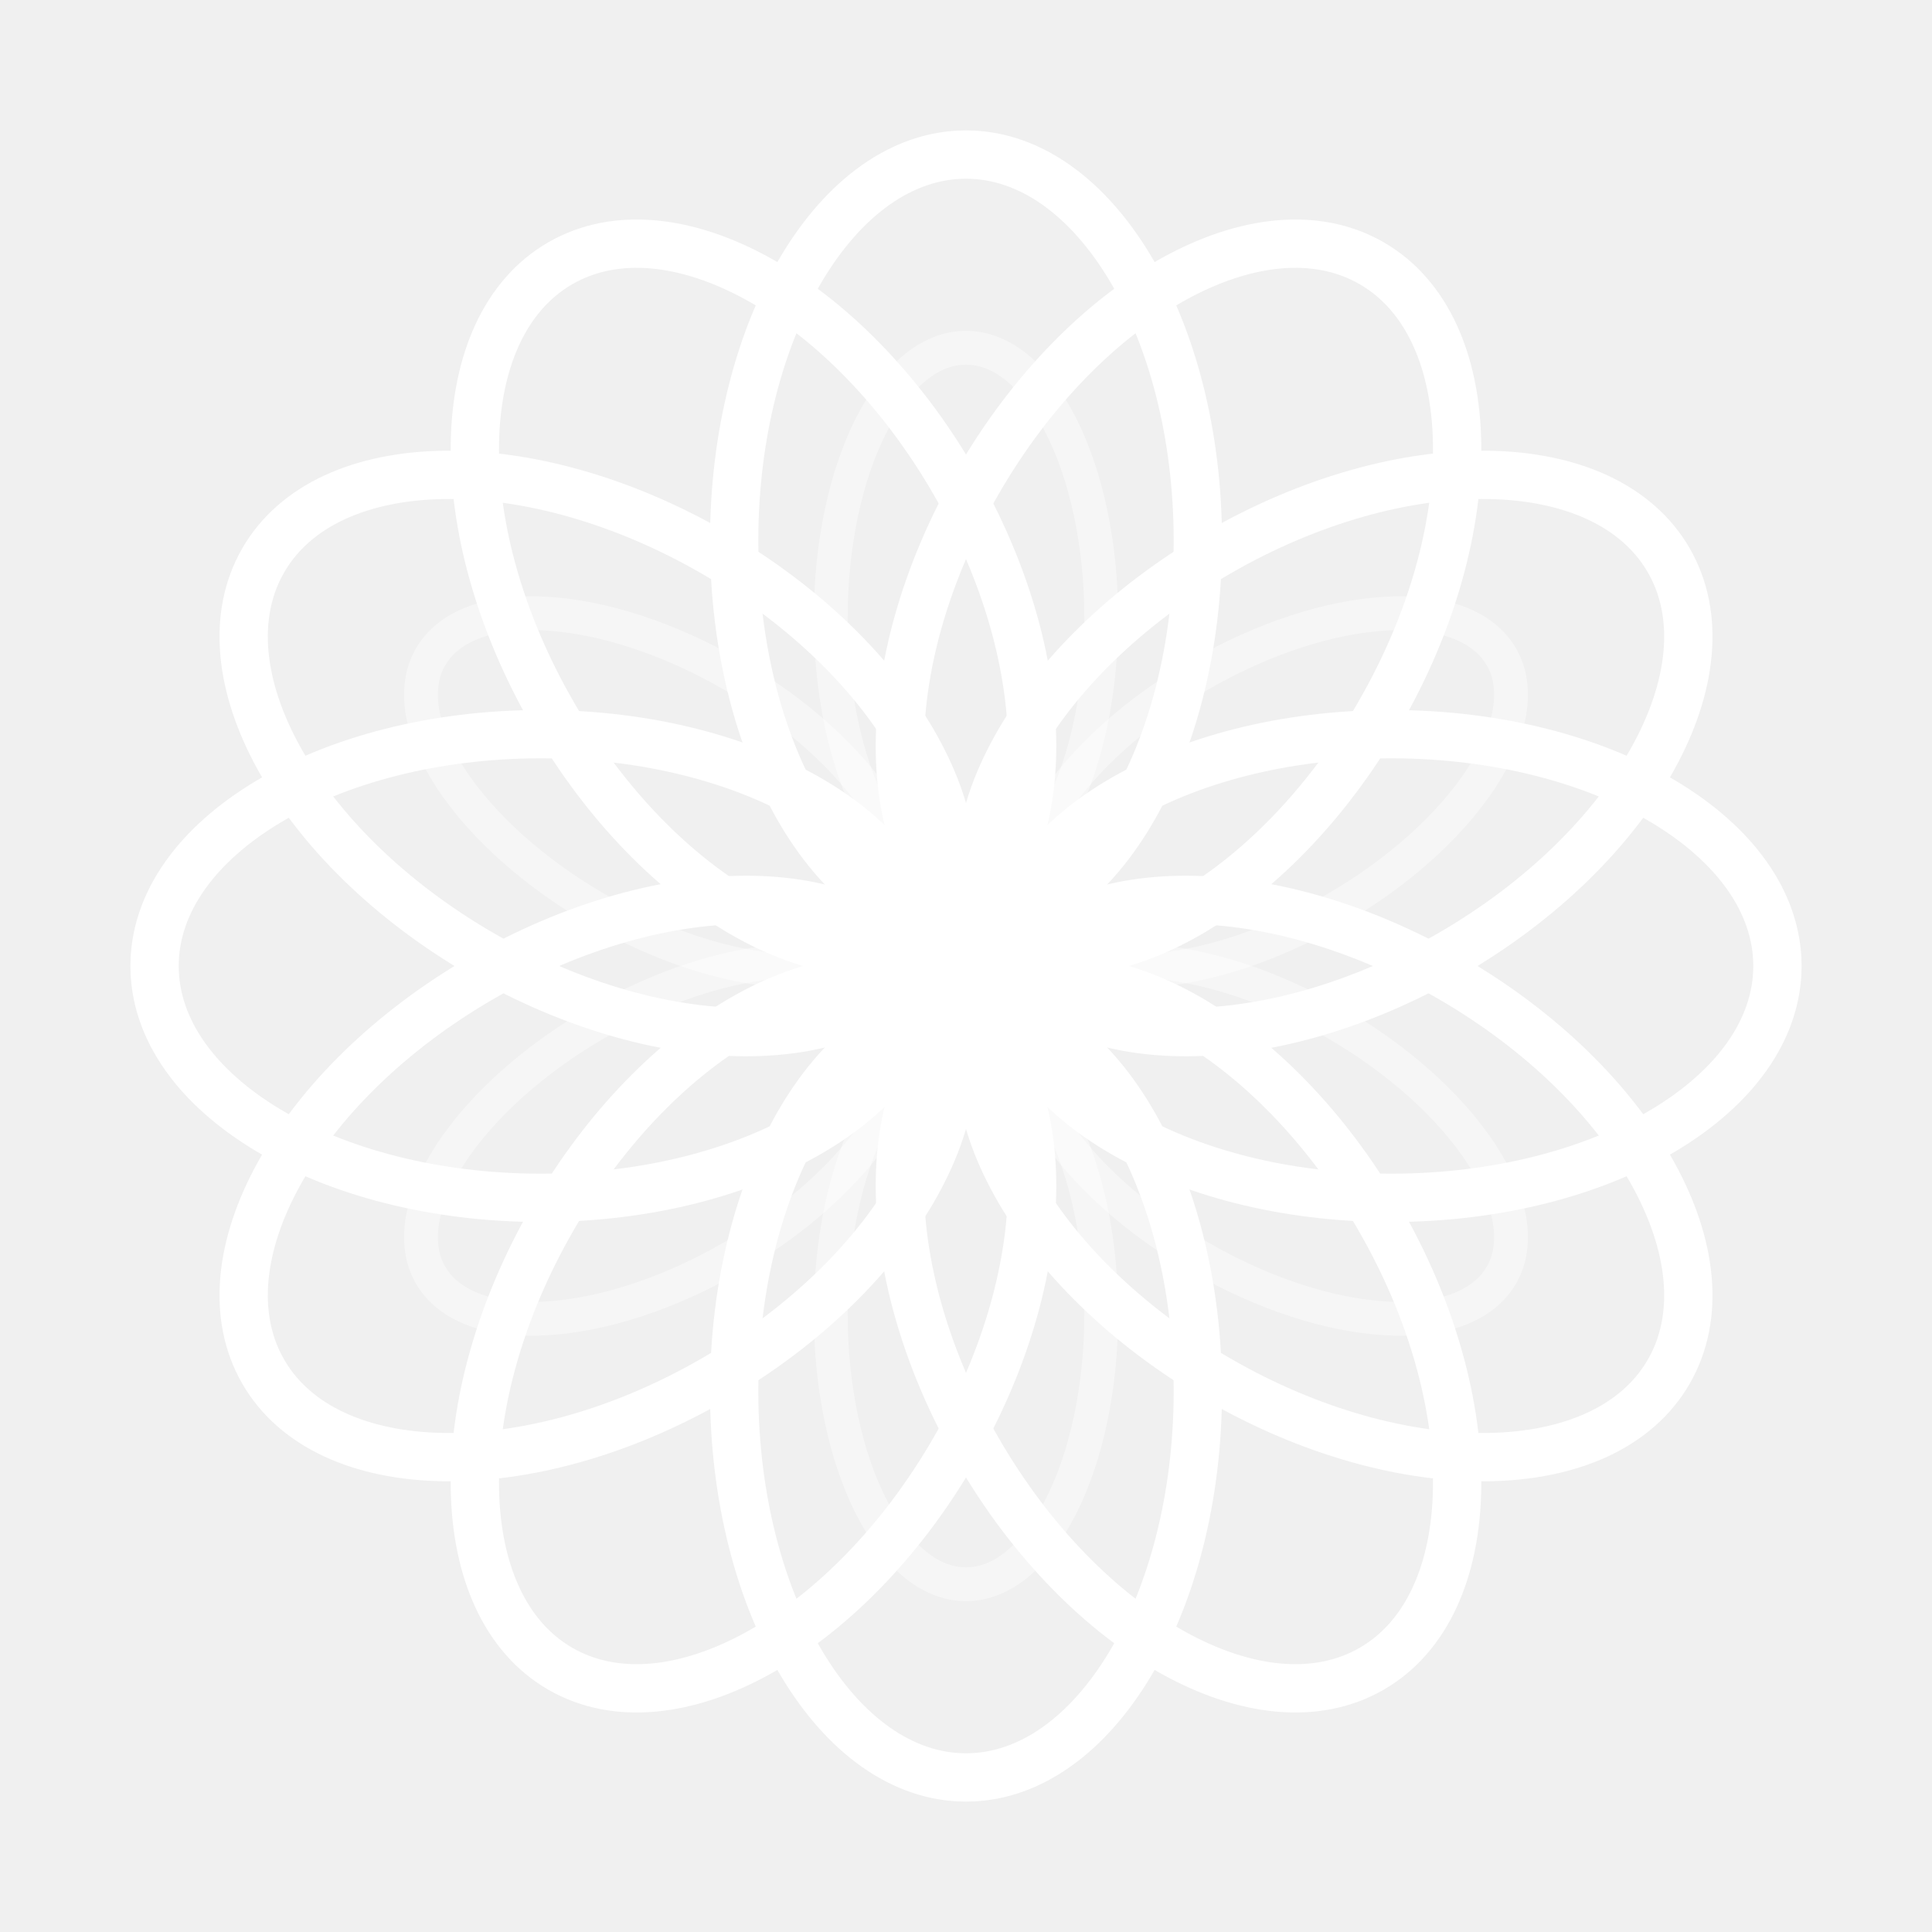
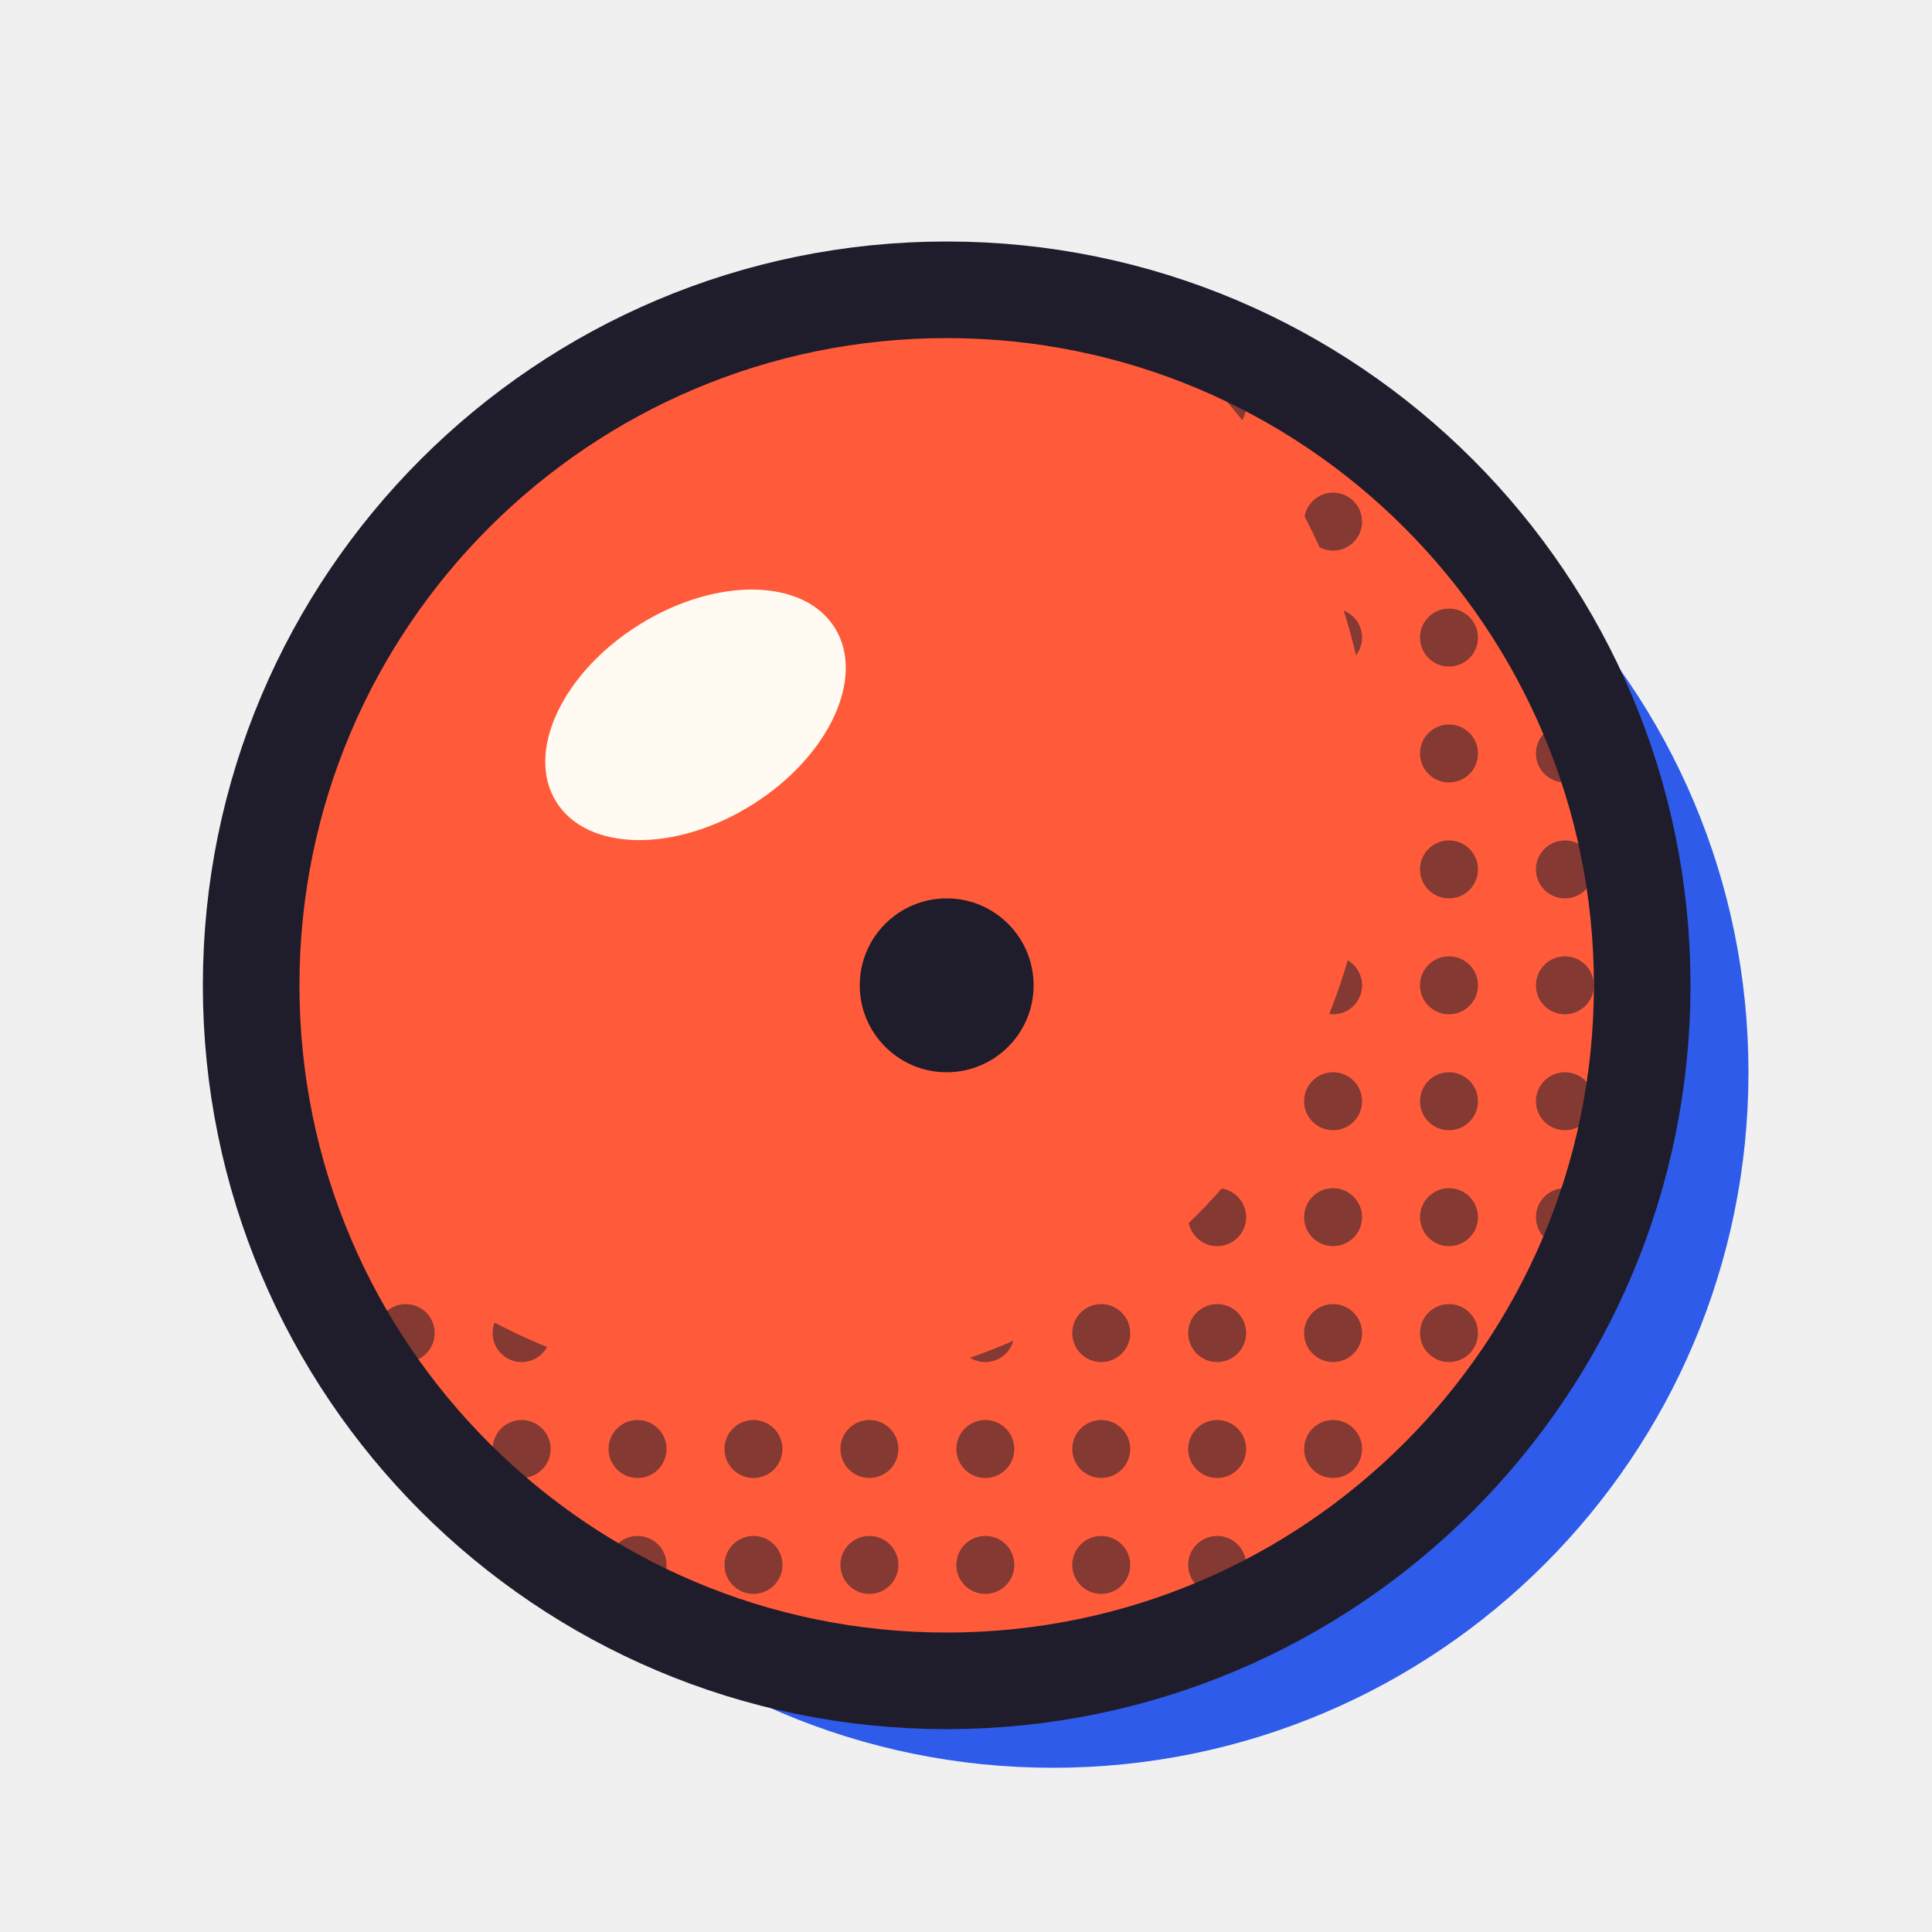
- <svg xmlns="http://www.w3.org/2000/svg" width="64" height="64" viewBox="0 0 100 100" fill="none">
-   <style>svg { color: #ffffff; } @media (prefers-color-scheme: light) { svg { color: #2b2420; } }</style>
+ <svg xmlns="http://www.w3.org/2000/svg" width="64" height="64" viewBox="0 0 100 100" fill="none" role="img" aria-label="Orb">
  <defs>
-     <g id="slobe">
-       <ellipse cx="50" cy="28" rx="12" ry="20" fill="none" stroke="currentColor" stroke-width="2.5" />
-       <ellipse cx="50" cy="72" rx="12" ry="20" fill="none" stroke="currentColor" stroke-width="2.5" />
-     </g>
-     <g id="slobeInner">
-       <ellipse cx="50" cy="32" rx="7" ry="14" fill="none" stroke="currentColor" stroke-width="1.75" opacity="0.4" />
-       <ellipse cx="50" cy="68" rx="7" ry="14" fill="none" stroke="currentColor" stroke-width="1.75" opacity="0.4" />
-     </g>
+     <pattern id="orbDots" width="6" height="6" patternUnits="userSpaceOnUse">
+       <circle cx="3" cy="3" r="1.5" fill="#1F1D2B" />
+     </pattern>
+     <mask id="orbShade">
+       <circle cx="49" cy="51" r="36" fill="#fff" />
+       <circle cx="40" cy="41" r="31" fill="#000" />
+     </mask>
  </defs>
-   <use href="#slobe" transform="rotate(0 50 50)" />
-   <use href="#slobe" transform="rotate(30 50 50)" />
-   <use href="#slobe" transform="rotate(60 50 50)" />
-   <use href="#slobe" transform="rotate(90 50 50)" />
-   <use href="#slobe" transform="rotate(120 50 50)" />
-   <use href="#slobe" transform="rotate(150 50 50)" />
-   <use href="#slobeInner" transform="rotate(0 50 50)" />
-   <use href="#slobeInner" transform="rotate(60 50 50)" />
-   <use href="#slobeInner" transform="rotate(120 50 50)" />
-   <circle cx="50" cy="50" r="3" fill="currentColor" />
+   <circle cx="54.5" cy="55.5" r="36" fill="#2F5BEA" />
+   <circle cx="49" cy="51" r="36" fill="#FF5B3A" />
+   <circle cx="49" cy="51" r="36" fill="url(#orbDots)" mask="url(#orbShade)" opacity="0.55" />
+   <ellipse cx="36" cy="37" rx="8.5" ry="5.5" transform="rotate(-32 36 37)" fill="#FFFBF3" />
+   <circle cx="49" cy="51" r="36" stroke="#1F1D2B" stroke-width="5" />
+   <circle cx="49" cy="51" r="4.5" fill="#1F1D2B" />
</svg>
